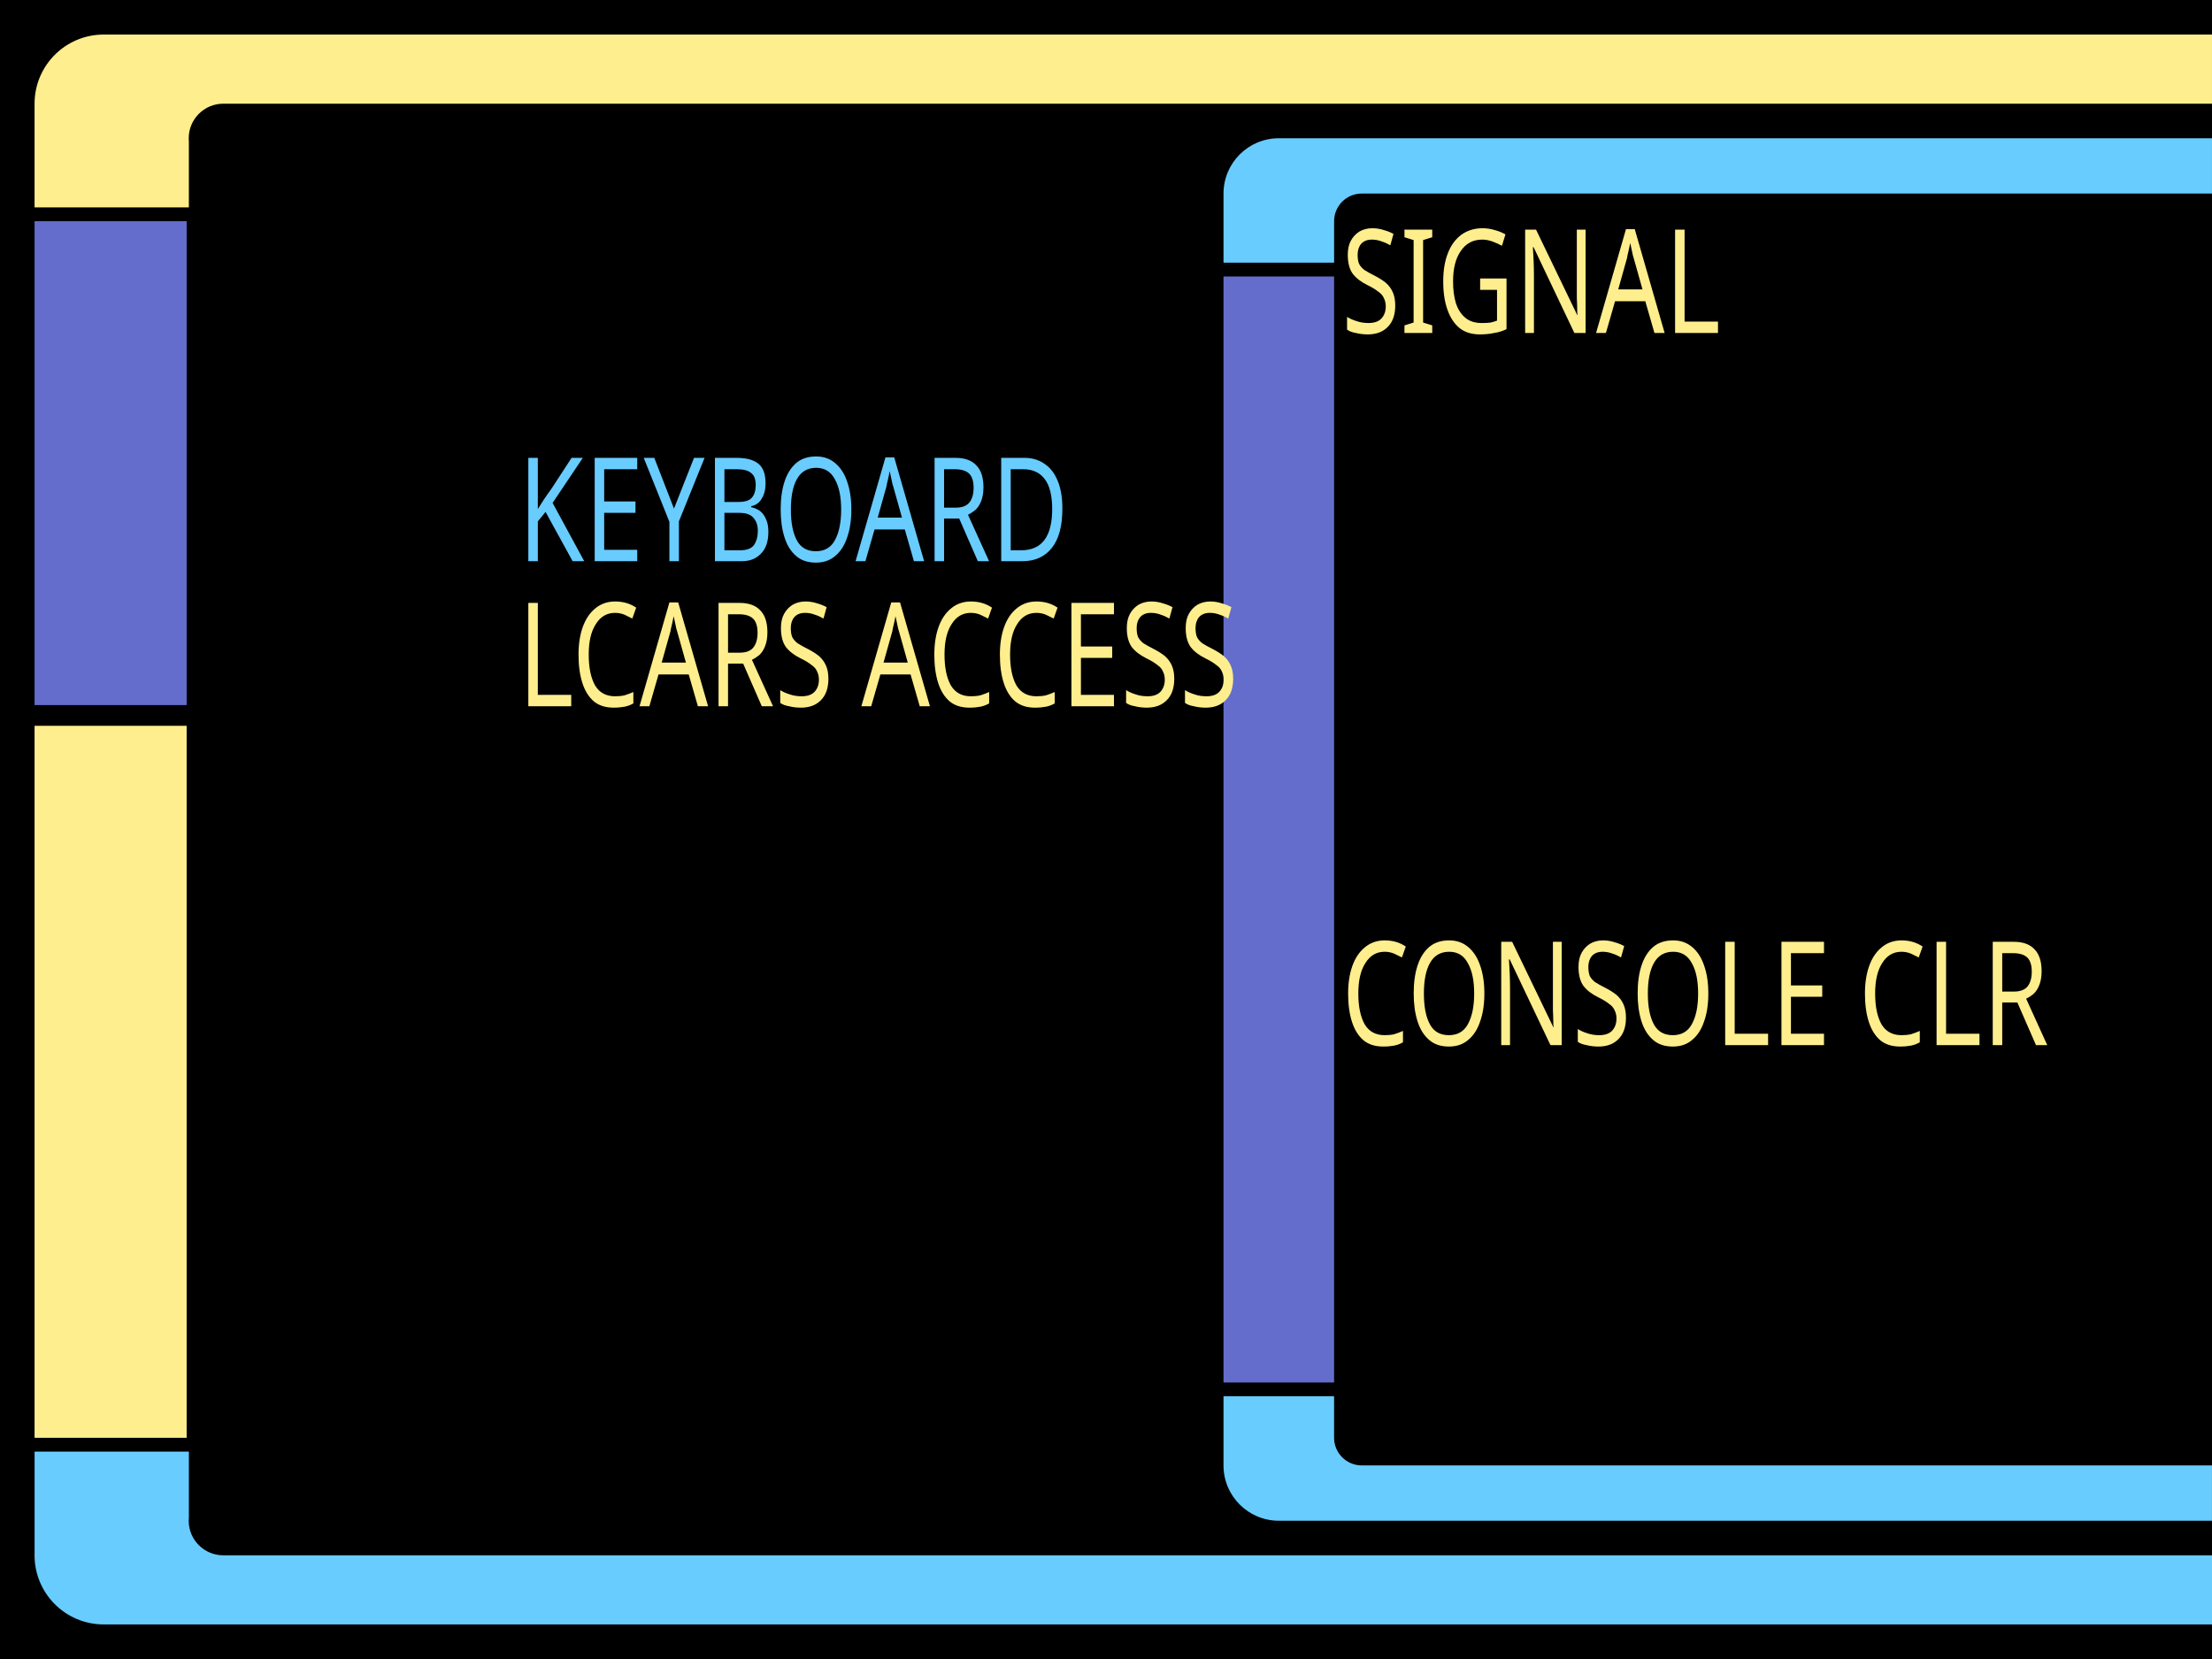
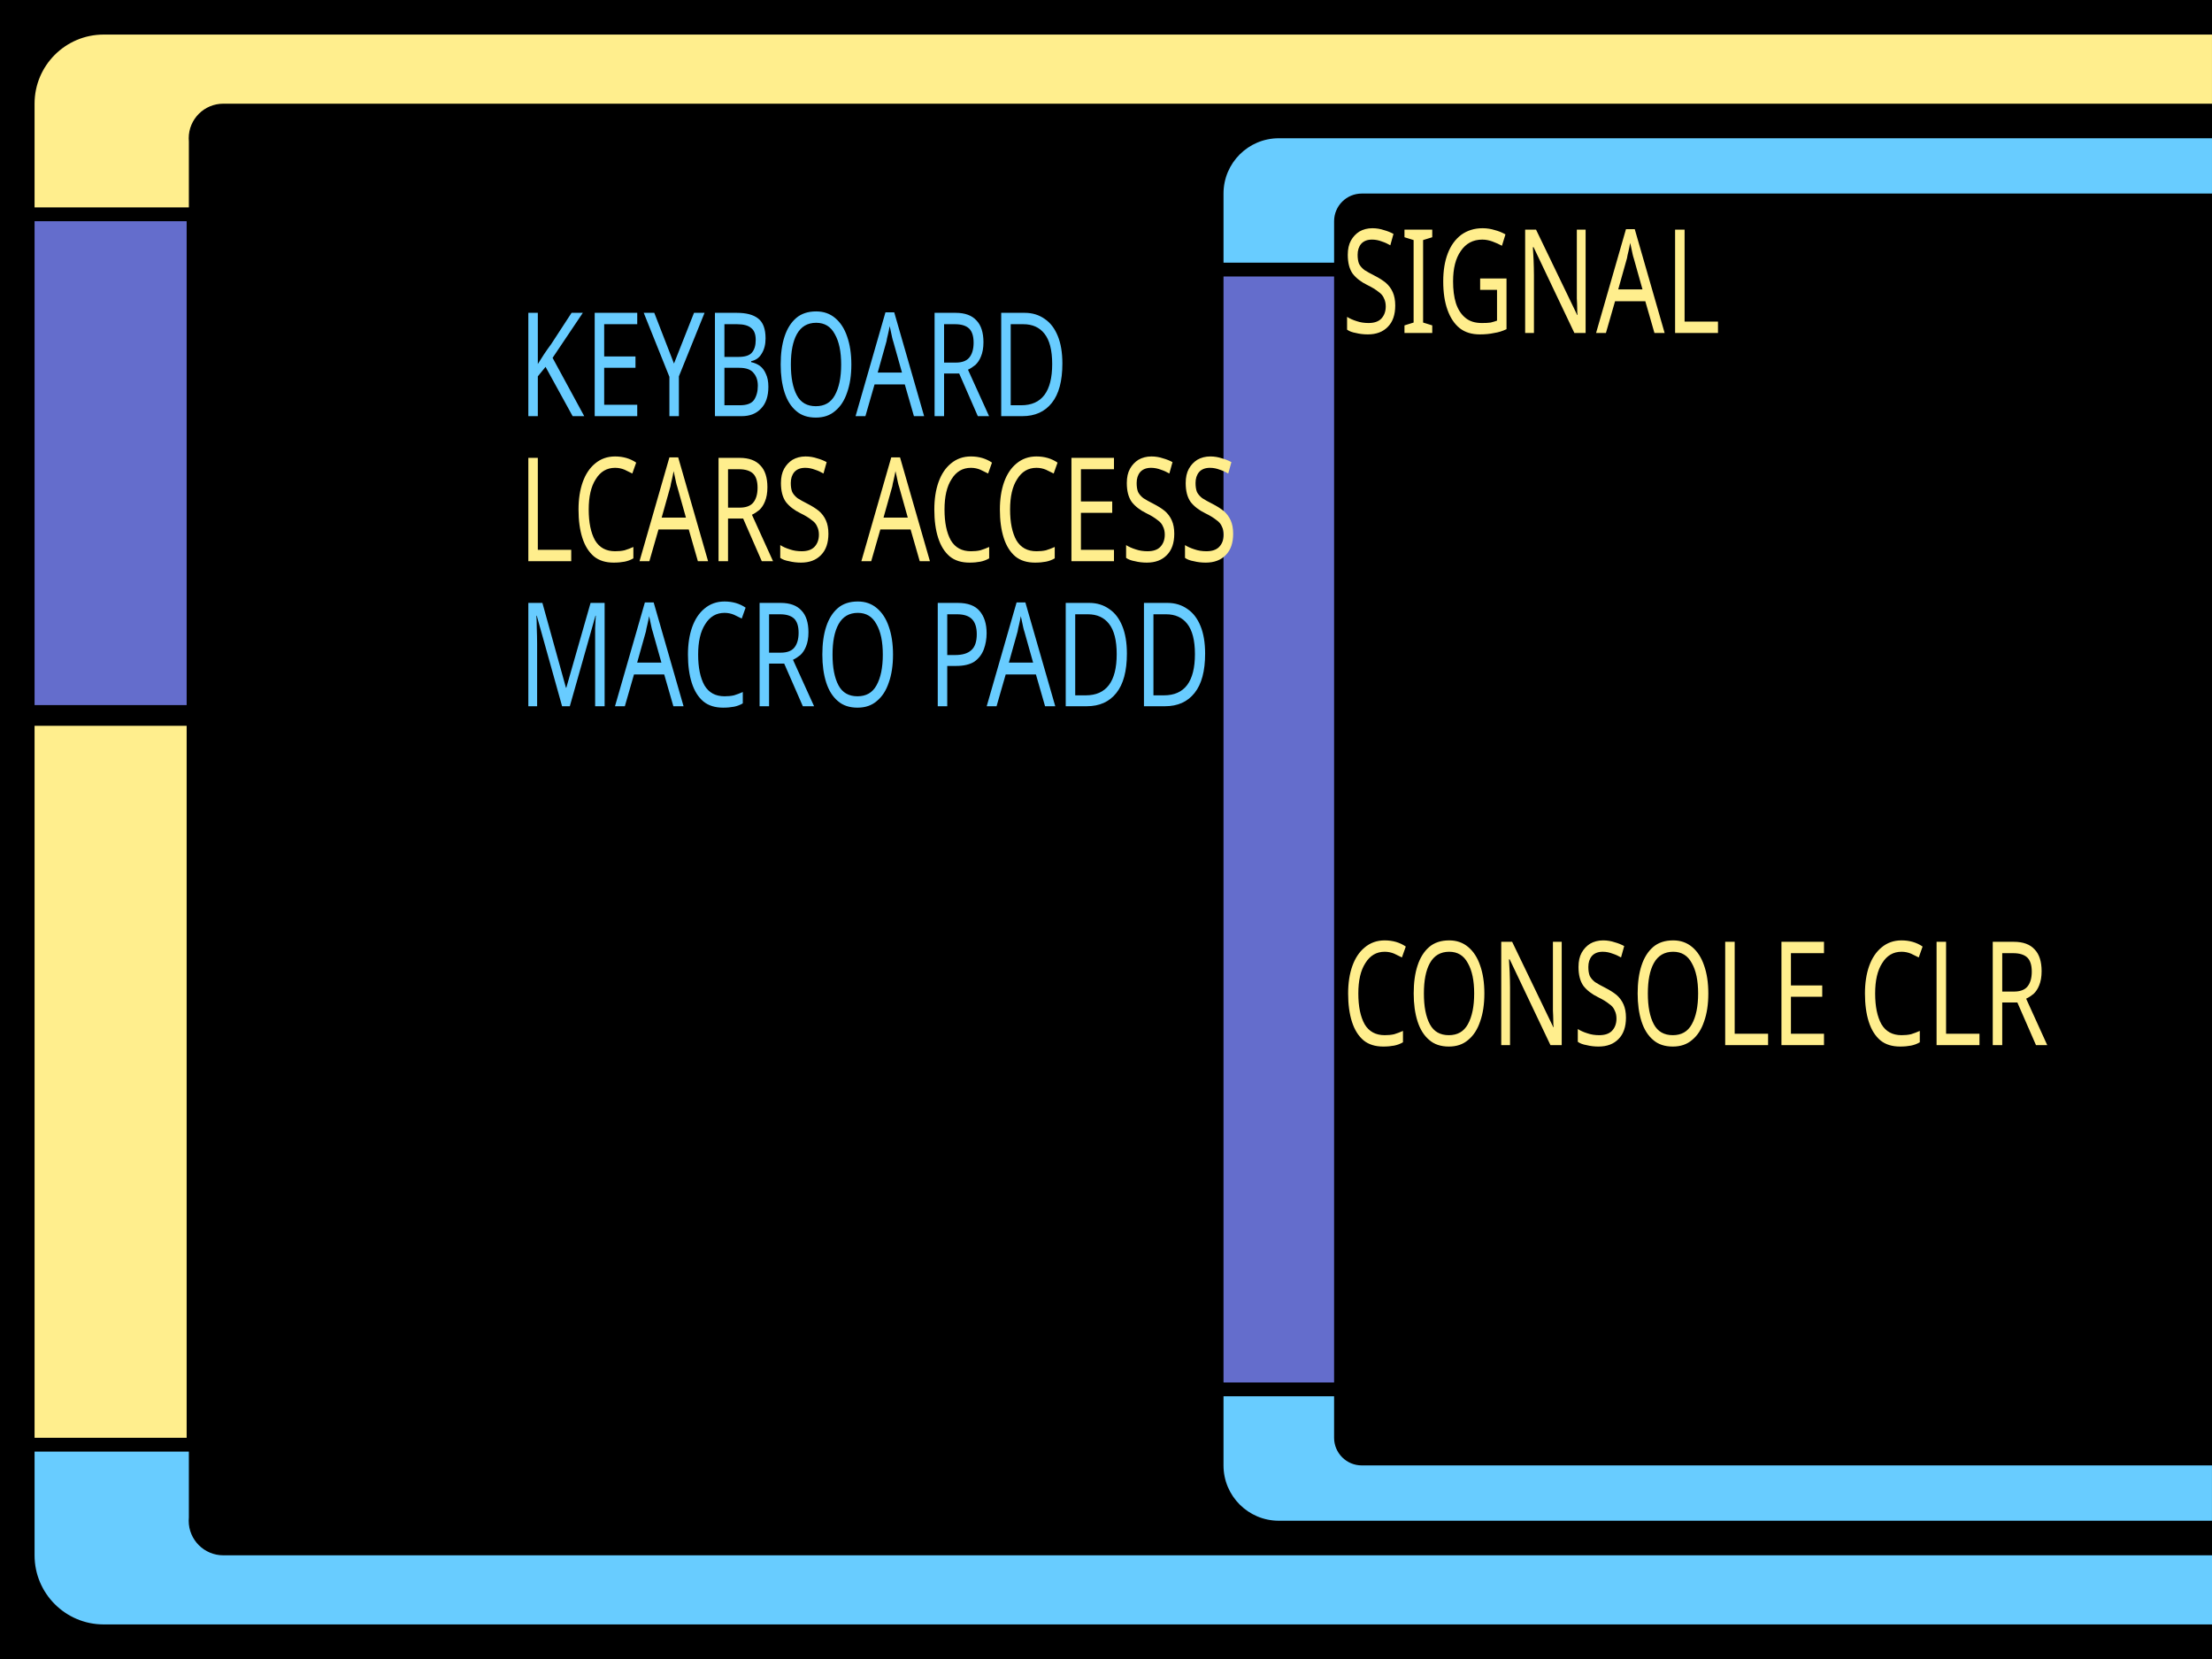
<svg xmlns="http://www.w3.org/2000/svg" xmlns:xlink="http://www.w3.org/1999/xlink" width="320" height="240" viewBox="0 0 84.667 63.5" version="1.1" id="svg8">
  <defs id="defs2">
    <linearGradient id="linearGradient1113">
      <stop style="stop-color:#d0d0d0;stop-opacity:1;" offset="0" id="stop1109" />
      <stop style="stop-color:#d0d0d0;stop-opacity:0;" offset="1" id="stop1111" />
    </linearGradient>
    <linearGradient xlink:href="#linearGradient1113" id="linearGradient1115" x1="15.081" y1="38.431" x2="43.193" y2="38.431" gradientUnits="userSpaceOnUse" />
  </defs>
  <g id="layer1" style="display:inline">
    <rect style="fill:#000000;fill-opacity:1;stroke:#000000;stroke-width:0.502;stroke-miterlimit:4;stroke-dasharray:none;stroke-opacity:1" id="rect10" width="84.165" height="62.998" x="0.251" y="0.251" />
  </g>
  <g id="layer2" style="display:inline">
    <path id="rect836" style="fill:#ffee8d;fill-opacity:1;stroke:none;stroke-width:1.97;stroke-miterlimit:4;stroke-dasharray:none;stroke-opacity:1" d="M 14.98,5 A 10,10 0 0 0 5,15 10,10 0 0 0 5,15.02 V 30 H 27.322 V 20.473 A 5,5 0 0 1 27.301,20 a 5,5 0 0 1 5,-5 H 320 V 5 H 15 a 10,10 0 0 0 -0.02,0 z" transform="scale(0.2645833)" />
    <path id="rect836-8" style="fill:#68ccff;fill-opacity:1;stroke:none;stroke-width:0.521;stroke-miterlimit:4;stroke-dasharray:none;stroke-opacity:1" d="m 3.964,62.177 a 2.646,2.646 0 0 1 -2.641,-2.646 2.646,2.646 0 0 1 0,-0.005 V 55.562 h 5.906 v 2.521 a 1.323,1.323 0 0 0 -0.006,0.125 1.323,1.323 0 0 0 1.323,1.323 H 84.667 v 2.646 H 3.969 a 2.646,2.646 0 0 1 -0.005,0 z" />
    <rect style="fill:#ffee8d;fill-opacity:1;stroke:none;stroke-width:0.548;stroke-miterlimit:4;stroke-dasharray:none;stroke-opacity:1" id="rect871" width="5.821" height="27.252" x="1.323" y="27.781" />
    <rect style="fill:#646dcc;fill-opacity:1;stroke:none;stroke-width:0.522;stroke-miterlimit:4;stroke-dasharray:none;stroke-opacity:1" id="rect873" width="5.821" height="18.521" x="1.323" y="8.467" />
    <path id="rect875" style="fill:#68ccff;fill-opacity:1;stroke:none;stroke-width:2.127;stroke-miterlimit:4;stroke-dasharray:none;stroke-opacity:1" d="m 185,20 a 8,8 0 0 0 -8,8 v 10 h 16 V 32.061 A 4,4 0 0 1 193,32 4,4 0 0 1 197,28 H 320 V 20 H 197 Z" transform="scale(0.2645833)" />
    <path id="rect875-9" style="fill:#68ccff;fill-opacity:1;stroke:none;stroke-width:0.563;stroke-miterlimit:4;stroke-dasharray:none;stroke-opacity:1" d="m 48.948,58.208 a 2.117,2.117 0 0 1 -2.117,-2.117 v -2.646 h 4.233 v 1.571 a 1.058,1.058 0 0 0 0,0.016 1.058,1.058 0 0 0 1.058,1.058 h 32.544 v 2.117 H 52.123 Z" />
    <rect style="fill:#646dcc;fill-opacity:1;stroke:none;stroke-width:1.073;stroke-miterlimit:4;stroke-dasharray:none;stroke-opacity:1" id="rect911" width="4.233" height="42.333" x="46.831" y="10.583" />
  </g>
  <g id="layer3" style="display:none;mix-blend-mode:normal">
    <rect style="fill:#000000;fill-opacity:1;stroke-width:0.479" id="rect860-3-1-3-6" width="4.233" height="4.233" x="-19.315" y="5.292" transform="scale(-1,1)" />
    <path id="rect853-9-6-0-8-5" style="display:inline;mix-blend-mode:normal;fill:#ffee8d;fill-opacity:1;stroke-width:0.296" d="m 99.351,30.559 v 4.233 h 3.969 a 2.117,2.117 0 0 0 2.117,-2.117 2.117,2.117 0 0 0 -2.117,-2.117 z" />
    <path id="rect853-1-9-2-1-8-1" style="display:inline;mix-blend-mode:normal;fill:#ffee8d;fill-opacity:1;stroke-width:0.296" d="m 94.059,30.559 v 4.233 h -3.969 a 2.117,2.117 0 0 1 -2.117,-2.117 2.117,2.117 0 0 1 2.117,-2.117 z" />
    <rect style="display:inline;mix-blend-mode:normal;fill:#ffee8d;fill-opacity:1;stroke-width:0.479" id="rect860-3-1-3-6-6-0-8" width="4.233" height="4.233" x="-98.822" y="30.559" transform="scale(-1,1)" />
  </g>
  <g id="layer9" style="display:none">
    <rect style="font-variation-settings:'wght' 400;display:inline;mix-blend-mode:normal;fill:#000000;fill-opacity:1;stroke-width:0.527" id="rect1029" width="38.629" height="25.4" x="7.673" y="32.808" />
    <text xml:space="preserve" style="font-style:normal;font-variant:normal;font-weight:normal;font-stretch:normal;font-size:4.763px;line-height:1.25;font-family:Antonio;-inkscape-font-specification:'Antonio, @wght=400';font-variant-ligatures:normal;font-variant-caps:normal;font-variant-numeric:normal;font-variant-east-asian:normal;font-variation-settings:'wght' 400;letter-spacing:0px;word-spacing:0px;display:inline;fill:#ffee8d;fill-opacity:1;stroke:none;stroke-width:0.228" x="9.496" y="35.135" id="text890-2-8-9-7" transform="scale(0.8612547,1.161097)">
      <tspan x="9.496" y="35.135" style="stroke-width:0.228" id="tspan1061">ROLL: </tspan>
    </text>
    <text xml:space="preserve" style="font-style:normal;font-variant:normal;font-weight:normal;font-stretch:normal;font-size:4.763px;line-height:1.25;font-family:Antonio;-inkscape-font-specification:'Antonio, @wght=400';font-variant-ligatures:normal;font-variant-caps:normal;font-variant-numeric:normal;font-variant-east-asian:normal;font-variation-settings:'wght' 400;letter-spacing:0px;word-spacing:0px;display:inline;fill:#ffee8d;fill-opacity:1;stroke:none;stroke-width:0.228" x="9.496" y="39.913" id="text890-2-8-9-7-6" transform="scale(0.8612547,1.161097)">
      <tspan x="9.496" y="39.913" style="stroke-width:0.228" id="tspan1061-4">PITCH: </tspan>
    </text>
    <text xml:space="preserve" style="font-style:normal;font-variant:normal;font-weight:normal;font-stretch:normal;font-size:4.763px;line-height:1.25;font-family:Antonio;-inkscape-font-specification:'Antonio, @wght=400';font-variant-ligatures:normal;font-variant-caps:normal;font-variant-numeric:normal;font-variant-east-asian:normal;font-variation-settings:'wght' 400;letter-spacing:0px;word-spacing:0px;display:inline;fill:#ffee8d;fill-opacity:1;stroke:none;stroke-width:0.228" x="9.796" y="44.654" id="text890-2-8-9-7-6-8" transform="scale(0.8612547,1.161097)">
      <tspan x="9.796" y="44.654" style="stroke-width:0.228" id="tspan1061-4-2">YAW: </tspan>
    </text>
    <text xml:space="preserve" style="font-style:normal;font-variant:normal;font-weight:normal;font-stretch:normal;font-size:4.763px;line-height:1.25;font-family:Antonio;-inkscape-font-specification:'Antonio, @wght=400';font-variant-ligatures:normal;font-variant-caps:normal;font-variant-numeric:normal;font-variant-east-asian:normal;font-variation-settings:'wght' 400;letter-spacing:0px;word-spacing:0px;display:inline;fill:#ffee8d;fill-opacity:1;stroke:none;stroke-width:0.228" x="9.775" y="49.44" id="text890-2-8-9-7-6-8-1" transform="scale(0.8612547,1.161097)">
      <tspan x="9.775" y="49.44" style="stroke-width:0.228" id="tspan1061-4-2-7">TEMP:</tspan>
    </text>
    <text xml:space="preserve" style="font-style:normal;font-variant:normal;font-weight:normal;font-stretch:normal;font-size:4.763px;line-height:1.25;font-family:Antonio;-inkscape-font-specification:'Antonio, @wght=400';font-variant-ligatures:normal;font-variant-caps:normal;font-variant-numeric:normal;font-variant-east-asian:normal;font-variation-settings:'wght' 400;letter-spacing:0px;word-spacing:0px;display:inline;fill:#ffee8d;fill-opacity:1;stroke:none;stroke-width:0.228" x="42.674" y="35.128" id="text890-2-8-9-7-1" transform="scale(0.8612547,1.161097)">
      <tspan x="42.674" y="35.128" style="stroke-width:0.228" id="tspan1061-40">DEG </tspan>
    </text>
    <text xml:space="preserve" style="font-style:normal;font-variant:normal;font-weight:normal;font-stretch:normal;font-size:4.763px;line-height:1.25;font-family:Antonio;-inkscape-font-specification:'Antonio, @wght=400';font-variant-ligatures:normal;font-variant-caps:normal;font-variant-numeric:normal;font-variant-east-asian:normal;font-variation-settings:'wght' 400;letter-spacing:0px;word-spacing:0px;display:inline;fill:#ffee8d;fill-opacity:1;stroke:none;stroke-width:0.228" x="42.674" y="39.913" id="text890-2-8-9-7-1-3" transform="scale(0.8612547,1.161097)">
      <tspan x="42.674" y="39.913" style="stroke-width:0.228" id="tspan1061-40-5">DEG </tspan>
    </text>
    <text xml:space="preserve" style="font-style:normal;font-variant:normal;font-weight:normal;font-stretch:normal;font-size:4.763px;line-height:1.25;font-family:Antonio;-inkscape-font-specification:'Antonio, @wght=400';font-variant-ligatures:normal;font-variant-caps:normal;font-variant-numeric:normal;font-variant-east-asian:normal;font-variation-settings:'wght' 400;letter-spacing:0px;word-spacing:0px;display:inline;fill:#ffee8d;fill-opacity:1;stroke:none;stroke-width:0.228" x="42.674" y="44.698" id="text890-2-8-9-7-1-6" transform="scale(0.8612547,1.161097)">
      <tspan x="42.674" y="44.698" style="stroke-width:0.228" id="tspan1061-40-6">DEG </tspan>
    </text>
    <text xml:space="preserve" style="font-style:normal;font-variant:normal;font-weight:normal;font-stretch:normal;font-size:4.763px;line-height:1.25;font-family:Antonio;-inkscape-font-specification:'Antonio, @wght=400';font-variant-ligatures:normal;font-variant-caps:normal;font-variant-numeric:normal;font-variant-east-asian:normal;font-variation-settings:'wght' 400;letter-spacing:0px;word-spacing:0px;display:inline;fill:#ffee8d;fill-opacity:1;stroke:none;stroke-width:0.228" x="42.674" y="49.484" id="text890-2-8-9-7-1-7" transform="scale(0.8612547,1.161097)">
      <tspan x="42.674" y="49.484" style="stroke-width:0.228" id="tspan1061-40-3">F </tspan>
    </text>
  </g>
  <g id="layer10" style="display:inline">
-     <text xml:space="preserve" style="font-style:normal;font-variant:normal;font-weight:normal;font-stretch:normal;font-size:4.763px;line-height:1.25;font-family:Antonio;-inkscape-font-specification:'Antonio, @wght=400';font-variant-ligatures:normal;font-variant-caps:normal;font-variant-numeric:normal;font-variant-east-asian:normal;font-variation-settings:'wght' 400;letter-spacing:0px;word-spacing:0px;display:inline;fill:#68ccff;fill-opacity:1;stroke:none;stroke-width:0.228" x="23.013" y="18.5" id="text890-6" transform="scale(0.8612547,1.161097)">
-       <tspan id="tspan1788" x="23.013" y="18.5">KEYBOARD</tspan>
+     <text xml:space="preserve" style="font-style:normal;font-variant:normal;font-weight:normal;font-stretch:normal;font-size:4.763px;line-height:1.25;font-family:Antonio;-inkscape-font-specification:'Antonio, @wght=400';font-variant-ligatures:normal;font-variant-caps:normal;font-variant-numeric:normal;font-variant-east-asian:normal;font-variation-settings:'wght' 400;letter-spacing:0px;word-spacing:0px;display:inline;fill:#68ccff;fill-opacity:1;stroke:none;stroke-width:0.228" x="23.013" y="13.715" id="text890-6" transform="scale(0.8612547,1.161097)">
+       <tspan id="tspan1788" x="23.013" y="13.715">KEYBOARD</tspan>
    </text>
-     <text xml:space="preserve" style="font-style:normal;font-variant:normal;font-weight:normal;font-stretch:normal;font-size:4.763px;line-height:1.25;font-family:Antonio;-inkscape-font-specification:'Antonio, @wght=400';font-variant-ligatures:normal;font-variant-caps:normal;font-variant-numeric:normal;font-variant-east-asian:normal;font-variation-settings:'wght' 400;letter-spacing:0px;word-spacing:0px;display:inline;fill:#ffee8d;fill-opacity:1;stroke:none;stroke-width:0.228" x="23.013" y="23.285" id="text890-2-8-9" transform="scale(0.8612547,1.161097)">
-       <tspan id="tspan1830" x="23.013" y="23.285">LCARS ACCESS</tspan>
+     <text xml:space="preserve" style="font-style:normal;font-variant:normal;font-weight:normal;font-stretch:normal;font-size:4.763px;line-height:1.25;font-family:Antonio;-inkscape-font-specification:'Antonio, @wght=400';font-variant-ligatures:normal;font-variant-caps:normal;font-variant-numeric:normal;font-variant-east-asian:normal;font-variation-settings:'wght' 400;letter-spacing:0px;word-spacing:0px;display:inline;fill:#ffee8d;fill-opacity:1;stroke:none;stroke-width:0.228" x="23.013" y="18.5" id="text890-2-8-9" transform="scale(0.8612547,1.161097)">
+       <tspan id="tspan1830" x="23.013" y="18.5">LCARS ACCESS</tspan>
    </text>
    <text xml:space="preserve" style="font-style:normal;font-variant:normal;font-weight:normal;font-stretch:normal;font-size:4.763px;line-height:1.25;font-family:Antonio;-inkscape-font-specification:Antonio;font-variant-ligatures:normal;font-variant-caps:normal;font-variant-numeric:normal;font-variant-east-asian:normal;letter-spacing:0px;word-spacing:0px;display:inline;fill:#ffee8d;fill-opacity:1;stroke:none;stroke-width:0.228" x="59.617" y="34.451" id="text890-2-8-8" transform="scale(0.8612547,1.161097)">
      <tspan id="tspan888-1-5-4" x="59.617" y="34.451" style="font-style:normal;font-variant:normal;font-weight:normal;font-stretch:normal;font-size:4.763px;font-family:Antonio;-inkscape-font-specification:Antonio;font-variant-ligatures:normal;font-variant-caps:normal;font-variant-numeric:normal;font-variant-east-asian:normal;fill:#ffee8d;fill-opacity:1;stroke-width:0.228">CONSOLE CLR</tspan>
    </text>
    <text xml:space="preserve" style="font-style:normal;font-variant:normal;font-weight:normal;font-stretch:normal;font-size:4.763px;line-height:1.25;font-family:Antonio;-inkscape-font-specification:Antonio;font-variant-ligatures:normal;font-variant-caps:normal;font-variant-numeric:normal;font-variant-east-asian:normal;letter-spacing:0px;word-spacing:0px;display:inline;fill:#ffee8d;fill-opacity:1;stroke:none;stroke-width:0.228" x="59.617" y="10.98" id="text890-2-8-8-3" transform="scale(0.8612547,1.161097)">
      <tspan id="tspan888-1-5-4-0" x="59.617" y="10.98" style="font-style:normal;font-variant:normal;font-weight:normal;font-stretch:normal;font-size:4.763px;font-family:Antonio;-inkscape-font-specification:Antonio;font-variant-ligatures:normal;font-variant-caps:normal;font-variant-numeric:normal;font-variant-east-asian:normal;fill:#ffee8d;fill-opacity:1;stroke-width:0.228">SIGNAL </tspan>
    </text>
+     <text xml:space="preserve" style="font-style:normal;font-variant:normal;font-weight:normal;font-stretch:normal;font-size:4.763px;line-height:1.25;font-family:Antonio;-inkscape-font-specification:'Antonio, @wght=400';font-variant-ligatures:normal;font-variant-caps:normal;font-variant-numeric:normal;font-variant-east-asian:normal;font-variation-settings:'wght' 400;letter-spacing:0px;word-spacing:0px;display:inline;fill:#68ccff;fill-opacity:1;stroke:none;stroke-width:0.228" x="23.013" y="23.285" id="text890-6-7" transform="scale(0.8612547,1.161097)">
+       <tspan id="tspan1788-7" x="23.013" y="23.285" style="stroke-width:0.228">MACRO PADD</tspan>
+     </text>
  </g>
  <g id="layer12" style="display:none">
-     <path id="rect853-1" style="display:inline;mix-blend-mode:normal;fill:#68ccff;stroke-width:0.296" d="m 14.552,22.49 v 4.233 h -3.969 A 2.117,2.117 0 0 1 8.467,24.606 2.117,2.117 0 0 1 10.583,22.49 Z" />
-     <path id="rect853-1-96" style="display:inline;mix-blend-mode:normal;fill:#68ccff;stroke-width:0.296" d="m 14.552,16.933 v 4.233 h -3.969 A 2.117,2.117 0 0 1 8.467,19.05 2.117,2.117 0 0 1 10.583,16.933 Z" />
-     <rect style="display:inline;mix-blend-mode:normal;fill:#ffee8d;fill-opacity:1;stroke-width:0.479" id="rect860-3" width="4.233" height="4.233" x="-19.315" y="22.49" transform="scale(-1,1)" />
-     <rect style="display:inline;mix-blend-mode:normal;fill:#68ccff;stroke-width:0.479" id="rect860-9-4-2-25" width="4.233" height="4.233" x="15.081" y="16.933" />
+     <path id="rect853-1" style="display:inline;mix-blend-mode:normal;fill:#68ccff;stroke-width:0.296" d="m 14.552,16.933 v 4.233 h -3.969 A 2.117,2.117 0 0 1 8.467,19.05 2.117,2.117 0 0 1 10.583,16.933 Z" />
+     <path id="rect853-1-96" style="display:inline;mix-blend-mode:normal;fill:#68ccff;stroke-width:0.296" d="m 14.552,11.377 v 4.233 h -3.969 A 2.117,2.117 0 0 1 8.467,13.494 2.117,2.117 0 0 1 10.583,11.377 Z" />
+     <rect style="display:inline;mix-blend-mode:normal;fill:#ffee8d;fill-opacity:1;stroke-width:0.479" id="rect860-3" width="4.233" height="4.233" x="-19.315" y="16.933" transform="scale(-1,1)" />
+     <rect style="display:inline;mix-blend-mode:normal;fill:#68ccff;stroke-width:0.479" id="rect860-9-4-2-25" width="4.233" height="4.233" x="15.081" y="11.377" />
    <rect style="display:inline;fill:#ffffff;fill-opacity:1;stroke-width:0.597;stroke-miterlimit:4;stroke-dasharray:none" id="rect1700" width="32.544" height="21.167" x="51.594" y="13.229" ry="1.066" />
    <rect style="display:inline;fill:#ffffff;fill-opacity:1;stroke-width:0.517;stroke-miterlimit:4;stroke-dasharray:none" id="rect1720" width="32.544" height="14.552" x="51.594" y="41.01" ry="1.484" />
-     <text xml:space="preserve" style="display:inline;font-style:normal;font-variant:normal;font-weight:normal;font-stretch:normal;font-size:4.763px;line-height:1.25;font-family:Antonio;-inkscape-font-specification:'Antonio, @wght=400';font-variant-ligatures:normal;font-variant-caps:normal;font-variant-numeric:normal;font-variant-east-asian:normal;font-variation-settings:'wght' 400;letter-spacing:0px;word-spacing:0px;fill:#68ccff;fill-opacity:1;stroke:none;stroke-width:0.228" x="9.54" y="8.467" id="text890" transform="scale(0.8612547,1.161097)">
+     <text xml:space="preserve" style="font-style:normal;font-variant:normal;font-weight:normal;font-stretch:normal;font-size:4.763px;line-height:1.25;font-family:Antonio;-inkscape-font-specification:'Antonio, @wght=400';font-variant-ligatures:normal;font-variant-caps:normal;font-variant-numeric:normal;font-variant-east-asian:normal;font-variation-settings:'wght' 400;letter-spacing:0px;word-spacing:0px;display:inline;fill:#68ccff;fill-opacity:1;stroke:none;stroke-width:0.228" x="9.54" y="8.467" id="text890" transform="scale(0.8612547,1.161097)">
      <tspan id="tspan1782" x="9.54" y="8.467">INIT BATT</tspan>
    </text>
  </g>
  <g id="layer11" style="display:none">
    <rect style="display:inline;fill:#000000;fill-opacity:1;stroke:#000000;stroke-width:0.299" id="rect9165" width="42.105" height="54.47" x="42.562" y="4.77" />
  </g>
  <g id="layer6" style="display:none">
    <text xml:space="preserve" style="font-style:normal;font-variant:normal;font-weight:normal;font-stretch:normal;font-size:4.763px;line-height:1.25;font-family:Antonio;-inkscape-font-specification:'Antonio, @wght=400';font-variant-ligatures:normal;font-variant-caps:normal;font-variant-numeric:normal;font-variant-east-asian:normal;font-variation-settings:'wght' 400;letter-spacing:0px;word-spacing:0px;display:inline;fill:#68ccff;fill-opacity:1;stroke:none;stroke-width:0.228" x="9.54" y="8.467" id="text890-9" transform="scale(0.8612547,1.161097)">
      <tspan id="tspan1782-4" x="9.54" y="8.467">LCARS ACCESS TERMINAL                      BACK</tspan>
    </text>
    <text xml:space="preserve" style="font-style:normal;font-variant:normal;font-weight:normal;font-stretch:normal;font-size:4.763px;line-height:1.25;font-family:Antonio;-inkscape-font-specification:'Antonio, @wght=400';font-variant-ligatures:normal;font-variant-caps:normal;font-variant-numeric:normal;font-variant-east-asian:normal;font-variation-settings:'wght' 400;letter-spacing:0px;word-spacing:0px;display:inline;fill:#ffee8d;fill-opacity:1;stroke:none;stroke-width:0.228" x="9.647" y="13.715" id="text890-9-0" transform="scale(0.8612547,1.161097)">
      <tspan id="tspan1782-4-8" x="9.647" y="13.715" style="fill:#ffee8d;fill-opacity:1;stroke-width:0.228">SD CONTENTS</tspan>
    </text>
    <text xml:space="preserve" style="font-style:normal;font-variant:normal;font-weight:normal;font-stretch:normal;font-size:4.763px;line-height:1.25;font-family:Antonio;-inkscape-font-specification:'Antonio, @wght=400';font-variant-ligatures:normal;font-variant-caps:normal;font-variant-numeric:normal;font-variant-east-asian:normal;font-variation-settings:'wght' 400;letter-spacing:0px;word-spacing:0px;display:inline;fill:#ffee8d;fill-opacity:1;stroke:none;stroke-width:0.228" x="51.937" y="13.715" id="text890-9-0-6" transform="scale(0.8612547,1.161097)">
      <tspan id="tspan1782-4-8-1" x="51.937" y="13.715" style="fill:#ffee8d;fill-opacity:1;stroke-width:0.228">COMMAND PROMPT</tspan>
    </text>
    <text xml:space="preserve" style="font-style:normal;font-variant:normal;font-weight:normal;font-stretch:normal;font-size:4.763px;line-height:1.25;font-family:Antonio;-inkscape-font-specification:'Antonio, @wght=400';font-variant-ligatures:normal;font-variant-caps:normal;font-variant-numeric:normal;font-variant-east-asian:normal;font-variation-settings:'wght' 400;letter-spacing:0px;word-spacing:0px;display:inline;fill:#ffee8d;fill-opacity:1;stroke:none;stroke-width:0.228" x="51.89" y="18.728" id="text890-9-0-6-1" transform="scale(0.8612547,1.161097)">
      <tspan id="tspan1782-4-8-1-7" x="51.89" y="18.728" style="fill:#ffee8d;fill-opacity:1;stroke-width:0.228">MACRO CONFIGURATION</tspan>
    </text>
  </g>
  <g id="layer8" style="display:none">
    <path id="rect853-9-6-0-8-5-9-4" style="display:inline;mix-blend-mode:normal;fill:#68ccff;fill-opacity:1;stroke-width:0.296" d="m 77.523,5.292 v 4.233 h 3.969 a 2.117,2.117 0 0 0 2.117,-2.117 2.117,2.117 0 0 0 -2.117,-2.117 z" />
    <rect style="display:inline;mix-blend-mode:normal;fill:#68ccff;fill-opacity:1;stroke-width:0.479" id="rect860-3-1-3-6-6-0-8-5-9" width="4.233" height="4.233" x="-76.994" y="5.292" transform="scale(-1,1)" />
    <path id="rect853-9-6-0-8-5-9-4-8" style="display:inline;mix-blend-mode:normal;fill:#ffee8d;fill-opacity:1;stroke-width:0.296" d="m 77.523,11.113 v 4.233 h 3.969 A 2.117,2.117 0 0 0 83.608,13.229 2.117,2.117 0 0 0 81.492,11.113 Z" />
    <rect style="display:inline;mix-blend-mode:normal;fill:#ffee8d;fill-opacity:1;stroke-width:0.479" id="rect860-3-1-3-6-6-0-8-5-9-3" width="4.233" height="4.233" x="-76.994" y="11.113" transform="scale(-1,1)" />
  </g>
</svg>
